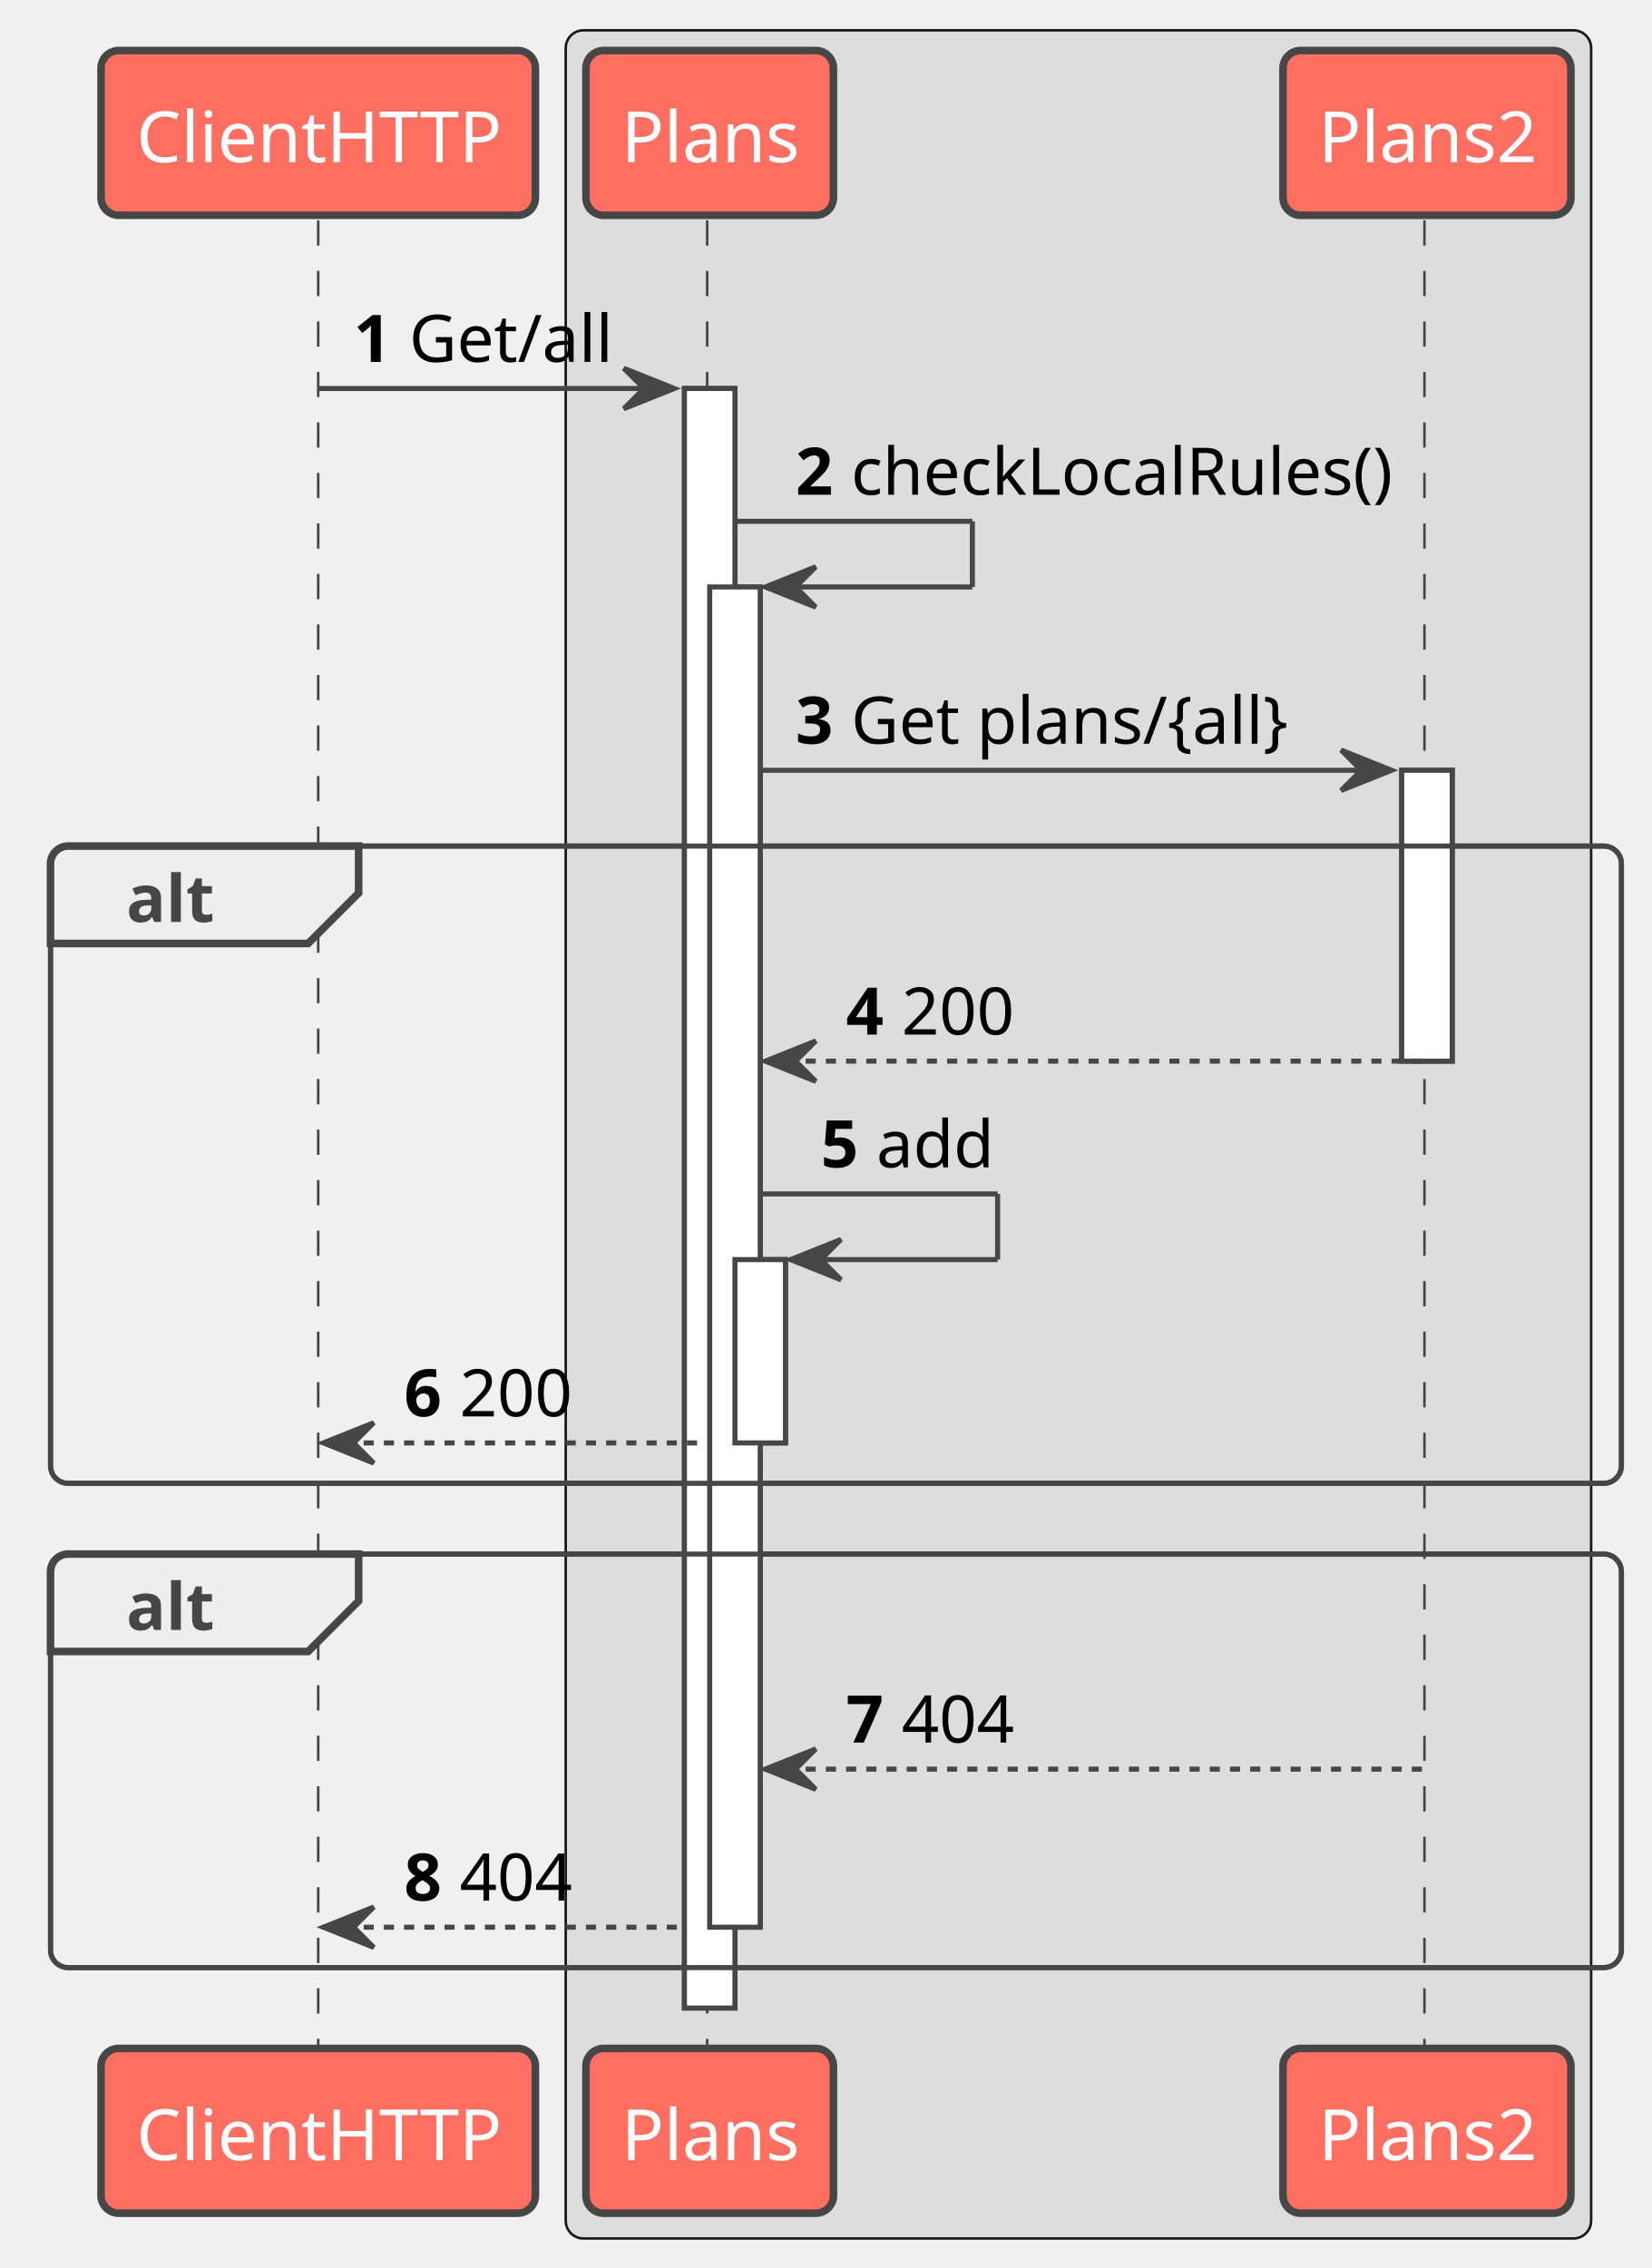
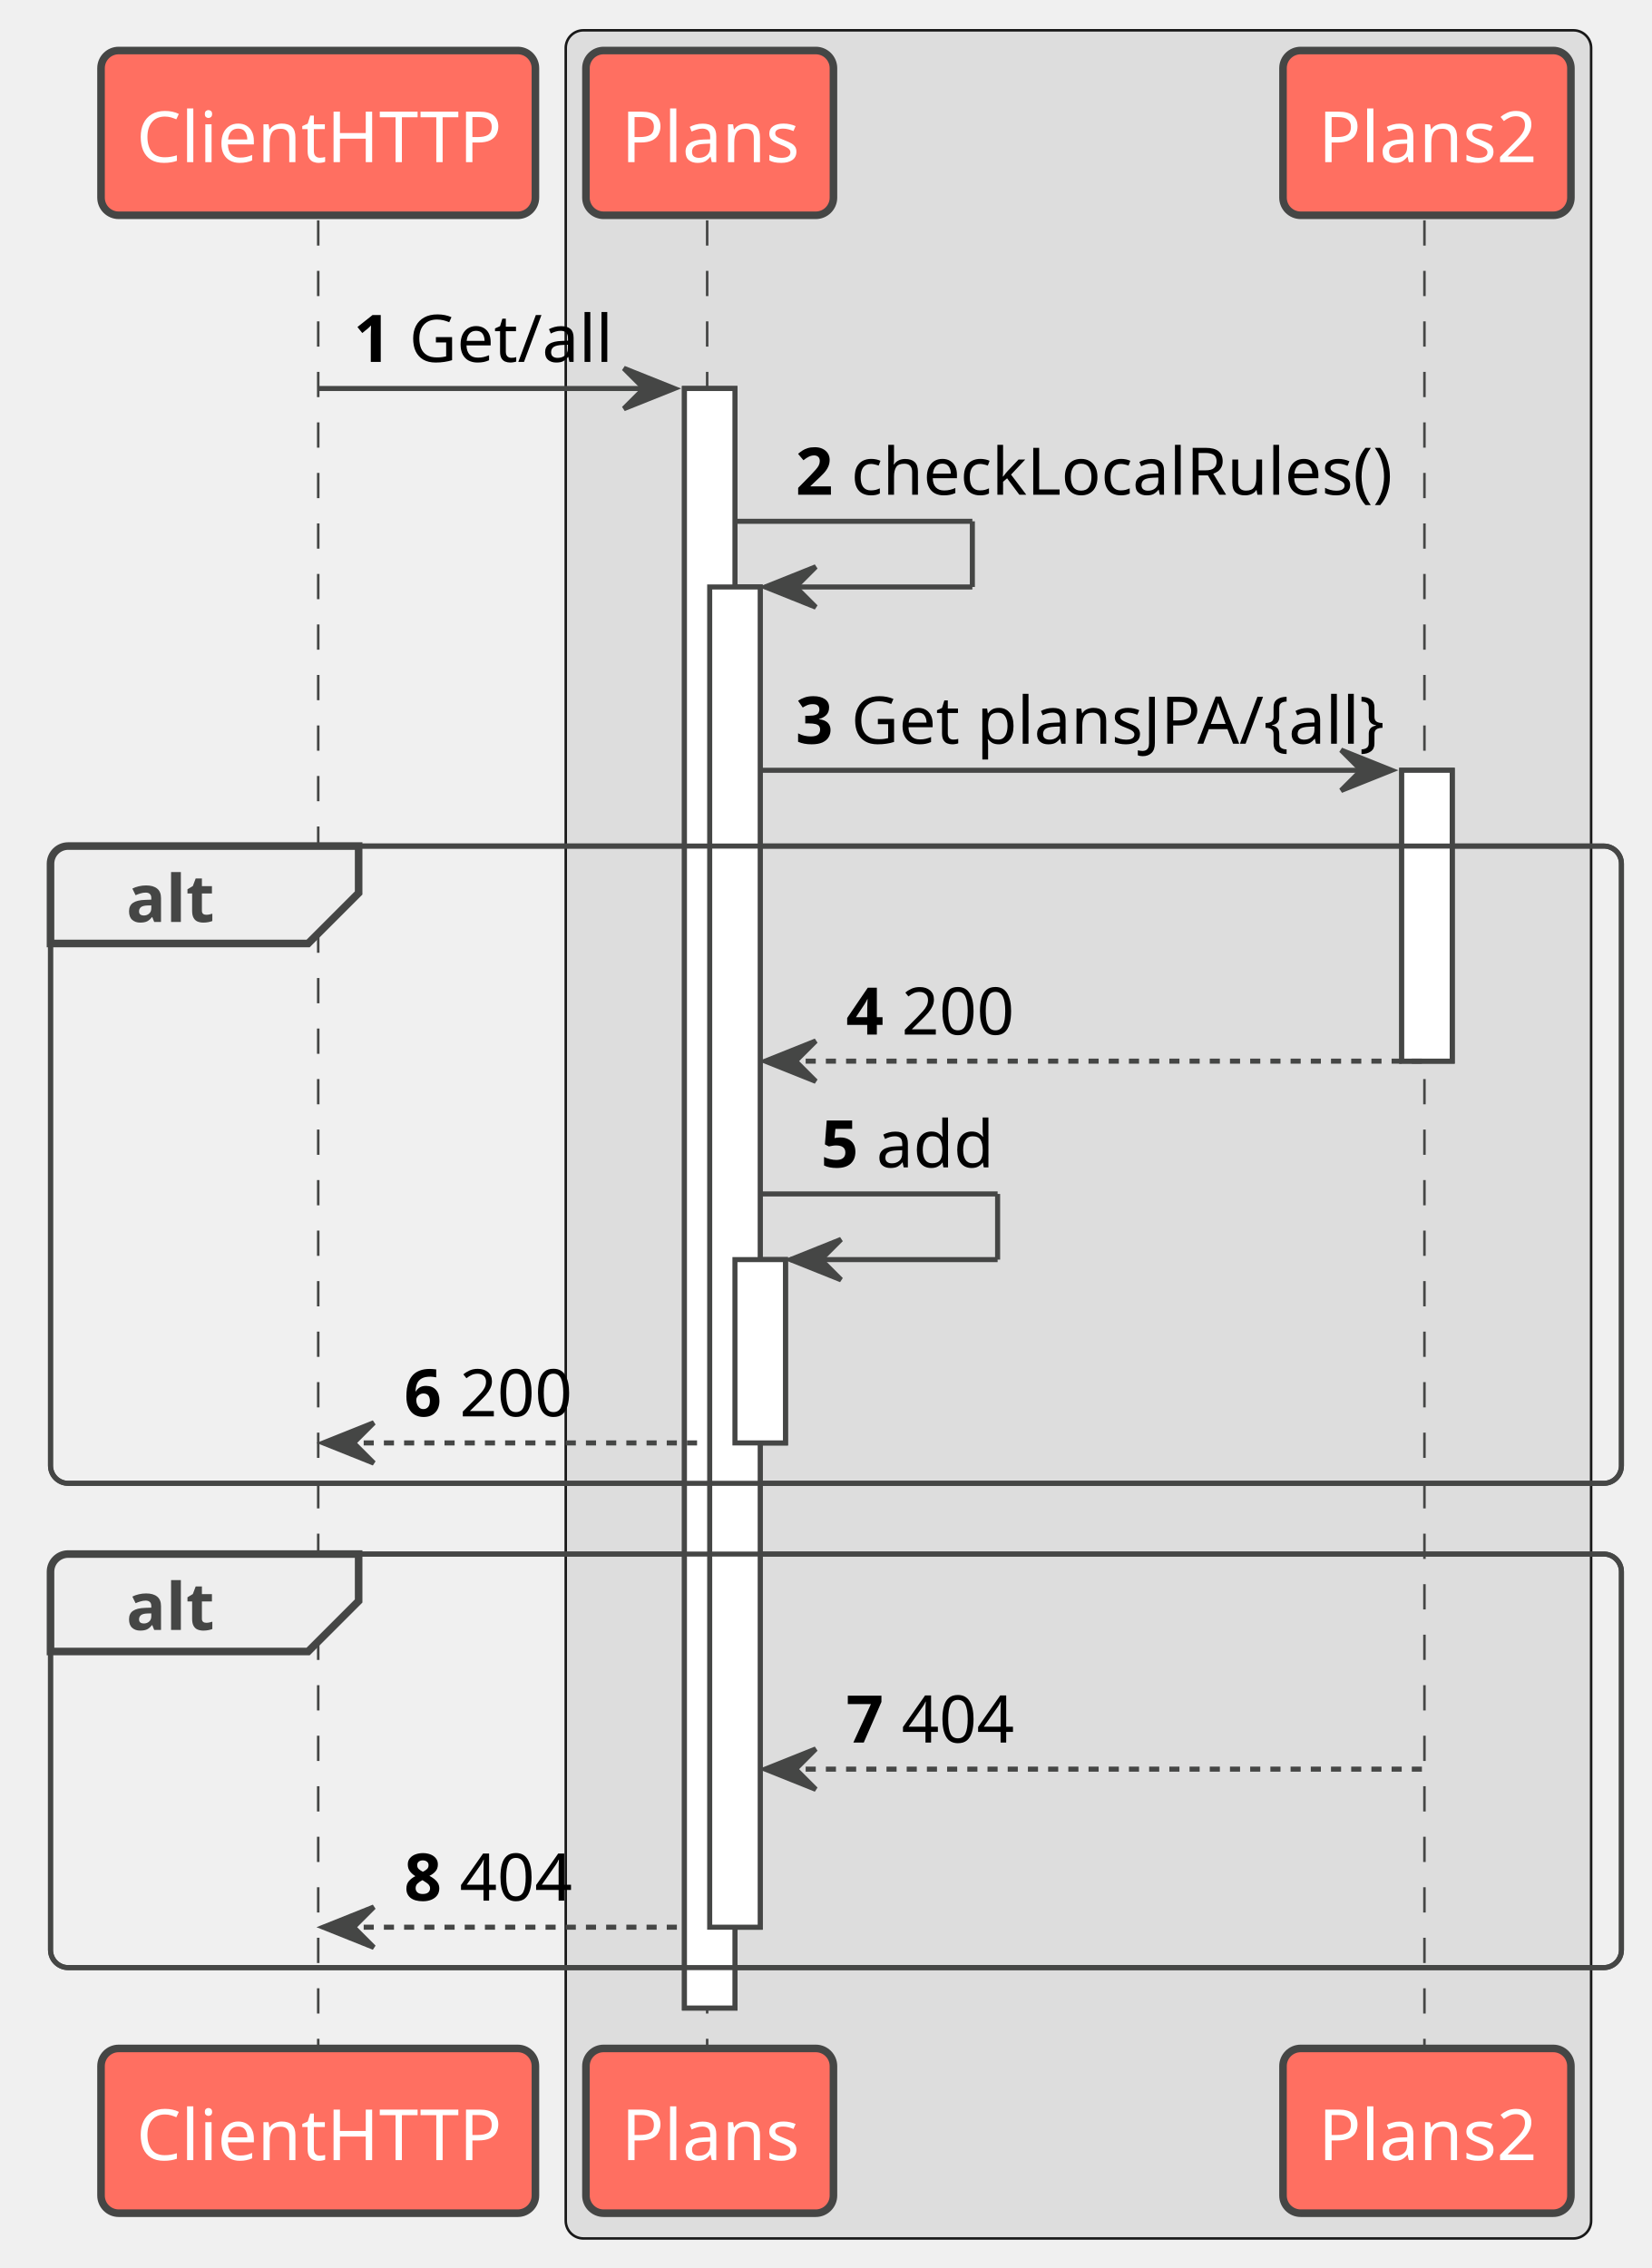
<svg xmlns="http://www.w3.org/2000/svg" contentStyleType="text/css" height="449px" preserveAspectRatio="none" style="width:327px;height:449px;" version="1.1" viewBox="0 0 327 449" width="327px" zoomAndPan="magnify">
  <defs />
  <g>
    <rect fill="#DDDDDD" height="437.152" rx="3.5" ry="3.5" style="stroke:#181818;stroke-width:0.5;" width="203" x="112" y="6" />
    <rect fill="#FFFFFF" height="320.619" style="stroke:#454645;stroke-width:1.0;" width="10" x="135.5" y="76.912" />
    <rect fill="#FFFFFF" height="265.328" style="stroke:#454645;stroke-width:1.0;" width="10" x="140.5" y="116.203" />
    <rect fill="#FFFFFF" height="36.291" style="stroke:#454645;stroke-width:1.0;" width="10" x="145.5" y="249.367" />
    <rect fill="#FFFFFF" height="57.582" style="stroke:#454645;stroke-width:1.0;" width="10" x="277.5" y="152.494" />
    <rect fill="none" height="126.164" rx="3.5" ry="3.5" style="stroke:#454645;stroke-width:1.0;" width="311" x="10" y="167.494" />
    <rect fill="none" height="81.873" rx="3.5" ry="3.5" style="stroke:#454645;stroke-width:1.0;" width="311" x="10" y="307.658" />
    <line style="stroke:#454645;stroke-width:0.5;stroke-dasharray:5.0,5.0;" x1="63" x2="63" y1="43.621" y2="406.531" />
    <line style="stroke:#454645;stroke-width:0.5;stroke-dasharray:5.0,5.0;" x1="140" x2="140" y1="43.621" y2="406.531" />
    <line style="stroke:#454645;stroke-width:0.5;stroke-dasharray:5.0,5.0;" x1="282" x2="282" y1="43.621" y2="406.531" />
    <rect fill="#FF6F61" height="32.621" rx="3.5" ry="3.5" style="stroke:#454645;stroke-width:1.5;" width="86" x="20" y="10" />
    <text fill="#FFFFFF" font-family="sans-serif" font-size="14" lengthAdjust="spacing" textLength="72" x="27" y="32.107">ClientHTTP</text>
    <rect fill="#FF6F61" height="32.621" rx="3.5" ry="3.5" style="stroke:#454645;stroke-width:1.5;" width="86" x="20" y="405.531" />
    <text fill="#FFFFFF" font-family="sans-serif" font-size="14" lengthAdjust="spacing" textLength="72" x="27" y="427.639">ClientHTTP</text>
    <rect fill="#FF6F61" height="32.621" rx="3.5" ry="3.5" style="stroke:#454645;stroke-width:1.5;" width="49" x="116" y="10" />
    <text fill="#FFFFFF" font-family="sans-serif" font-size="14" lengthAdjust="spacing" textLength="35" x="123" y="32.107">Plans</text>
    <rect fill="#FF6F61" height="32.621" rx="3.5" ry="3.5" style="stroke:#454645;stroke-width:1.5;" width="49" x="116" y="405.531" />
    <text fill="#FFFFFF" font-family="sans-serif" font-size="14" lengthAdjust="spacing" textLength="35" x="123" y="427.639">Plans</text>
    <rect fill="#FF6F61" height="32.621" rx="3.5" ry="3.5" style="stroke:#454645;stroke-width:1.5;" width="57" x="254" y="10" />
    <text fill="#FFFFFF" font-family="sans-serif" font-size="14" lengthAdjust="spacing" textLength="43" x="261" y="32.107">Plans2</text>
    <rect fill="#FF6F61" height="32.621" rx="3.5" ry="3.5" style="stroke:#454645;stroke-width:1.5;" width="57" x="254" y="405.531" />
    <text fill="#FFFFFF" font-family="sans-serif" font-size="14" lengthAdjust="spacing" textLength="43" x="261" y="427.639">Plans2</text>
    <rect fill="#FFFFFF" height="320.619" style="stroke:#454645;stroke-width:1.0;" width="10" x="135.5" y="76.912" />
    <rect fill="#FFFFFF" height="265.328" style="stroke:#454645;stroke-width:1.0;" width="10" x="140.5" y="116.203" />
    <rect fill="#FFFFFF" height="36.291" style="stroke:#454645;stroke-width:1.0;" width="10" x="145.5" y="249.367" />
    <rect fill="#FFFFFF" height="57.582" style="stroke:#454645;stroke-width:1.0;" width="10" x="277.5" y="152.494" />
    <polygon fill="#454645" points="123.5,72.912,133.5,76.912,123.5,80.912,127.5,76.912" style="stroke:#454645;stroke-width:1.0;" />
    <line style="stroke:#454645;stroke-width:1.0;" x1="63" x2="129.5" y1="76.912" y2="76.912" />
    <text fill="#000000" font-family="sans-serif" font-size="13" font-weight="bold" lengthAdjust="spacing" textLength="7" x="70" y="71.649">1</text>
    <text fill="#000000" font-family="sans-serif" font-size="13" lengthAdjust="spacing" textLength="38" x="81" y="71.649">Get/all</text>
    <line style="stroke:#454645;stroke-width:1.0;" x1="145.5" x2="192.5" y1="103.203" y2="103.203" />
    <line style="stroke:#454645;stroke-width:1.0;" x1="192.5" x2="192.5" y1="103.203" y2="116.203" />
    <line style="stroke:#454645;stroke-width:1.0;" x1="151.5" x2="192.5" y1="116.203" y2="116.203" />
    <polygon fill="#454645" points="161.5,112.203,151.5,116.203,161.5,120.203,157.5,116.203" style="stroke:#454645;stroke-width:1.0;" />
    <text fill="#000000" font-family="sans-serif" font-size="13" font-weight="bold" lengthAdjust="spacing" textLength="7" x="157.5" y="97.94">2</text>
    <text fill="#000000" font-family="sans-serif" font-size="13" lengthAdjust="spacing" textLength="107" x="168.5" y="97.94">checkLocalRules()</text>
    <polygon fill="#454645" points="265.5,148.494,275.5,152.494,265.5,156.494,269.5,152.494" style="stroke:#454645;stroke-width:1.0;" />
    <line style="stroke:#454645;stroke-width:1.0;" x1="150.5" x2="271.5" y1="152.494" y2="152.494" />
    <text fill="#000000" font-family="sans-serif" font-size="13" font-weight="bold" lengthAdjust="spacing" textLength="7" x="157.5" y="147.231">3</text>
-     <text fill="#000000" font-family="sans-serif" font-size="13" lengthAdjust="spacing" textLength="81" x="168.5" y="147.231">Get plans/{all}</text>
+     <text fill="#000000" font-family="sans-serif" font-size="13" lengthAdjust="spacing" textLength="81" x="168.5" y="147.231">Get plansJPA/{all}</text>
    <path d="M13.5,167.494 L71,167.494 L71,176.785 L61,186.785 L10,186.785 L10,170.994 A3.5,3.5 0 0 1 13.5,167.494 " fill="#EEEEEE" style="stroke:#454645;stroke-width:1.5;" />
    <rect fill="none" height="126.164" rx="3.5" ry="3.5" style="stroke:#454645;stroke-width:1.0;" width="311" x="10" y="167.494" />
    <text fill="#454645" font-family="sans-serif" font-size="13" font-weight="bold" lengthAdjust="spacing" textLength="16" x="25" y="182.523">alt</text>
    <polygon fill="#454645" points="161.5,206.076,151.5,210.076,161.5,214.076,157.5,210.076" style="stroke:#454645;stroke-width:1.0;" />
    <line style="stroke:#454645;stroke-width:1.0;stroke-dasharray:2.0,2.0;" x1="155.5" x2="281.5" y1="210.076" y2="210.076" />
    <text fill="#000000" font-family="sans-serif" font-size="13" font-weight="bold" lengthAdjust="spacing" textLength="7" x="167.5" y="204.814">4</text>
    <text fill="#000000" font-family="sans-serif" font-size="13" lengthAdjust="spacing" textLength="21" x="178.5" y="204.814">200</text>
    <line style="stroke:#454645;stroke-width:1.0;" x1="150.5" x2="197.5" y1="236.367" y2="236.367" />
    <line style="stroke:#454645;stroke-width:1.0;" x1="197.5" x2="197.5" y1="236.367" y2="249.367" />
    <line style="stroke:#454645;stroke-width:1.0;" x1="156.5" x2="197.5" y1="249.367" y2="249.367" />
    <polygon fill="#454645" points="166.5,245.367,156.5,249.367,166.5,253.367,162.5,249.367" style="stroke:#454645;stroke-width:1.0;" />
    <text fill="#000000" font-family="sans-serif" font-size="13" font-weight="bold" lengthAdjust="spacing" textLength="7" x="162.5" y="231.105">5</text>
    <text fill="#000000" font-family="sans-serif" font-size="13" lengthAdjust="spacing" textLength="21" x="173.5" y="231.105">add</text>
    <polygon fill="#454645" points="74,281.658,64,285.658,74,289.658,70,285.658" style="stroke:#454645;stroke-width:1.0;" />
    <line style="stroke:#454645;stroke-width:1.0;stroke-dasharray:2.0,2.0;" x1="68" x2="139.5" y1="285.658" y2="285.658" />
    <text fill="#000000" font-family="sans-serif" font-size="13" font-weight="bold" lengthAdjust="spacing" textLength="7" x="80" y="280.396">6</text>
    <text fill="#000000" font-family="sans-serif" font-size="13" lengthAdjust="spacing" textLength="21" x="91" y="280.396">200</text>
    <path d="M13.5,307.658 L71,307.658 L71,316.949 L61,326.949 L10,326.949 L10,311.158 A3.5,3.5 0 0 1 13.5,307.658 " fill="#EEEEEE" style="stroke:#454645;stroke-width:1.5;" />
    <rect fill="none" height="81.873" rx="3.5" ry="3.5" style="stroke:#454645;stroke-width:1.0;" width="311" x="10" y="307.658" />
    <text fill="#454645" font-family="sans-serif" font-size="13" font-weight="bold" lengthAdjust="spacing" textLength="16" x="25" y="322.687">alt</text>
    <polygon fill="#454645" points="161.5,346.24,151.5,350.24,161.5,354.24,157.5,350.24" style="stroke:#454645;stroke-width:1.0;" />
    <line style="stroke:#454645;stroke-width:1.0;stroke-dasharray:2.0,2.0;" x1="155.5" x2="281.5" y1="350.24" y2="350.24" />
    <text fill="#000000" font-family="sans-serif" font-size="13" font-weight="bold" lengthAdjust="spacing" textLength="7" x="167.5" y="344.978">7</text>
    <text fill="#000000" font-family="sans-serif" font-size="13" lengthAdjust="spacing" textLength="21" x="178.5" y="344.978">404</text>
    <polygon fill="#454645" points="74,377.531,64,381.531,74,385.531,70,381.531" style="stroke:#454645;stroke-width:1.0;" />
    <line style="stroke:#454645;stroke-width:1.0;stroke-dasharray:2.0,2.0;" x1="68" x2="134.5" y1="381.531" y2="381.531" />
    <text fill="#000000" font-family="sans-serif" font-size="13" font-weight="bold" lengthAdjust="spacing" textLength="7" x="80" y="376.269">8</text>
    <text fill="#000000" font-family="sans-serif" font-size="13" lengthAdjust="spacing" textLength="21" x="91" y="376.269">404</text>
  </g>
</svg>
